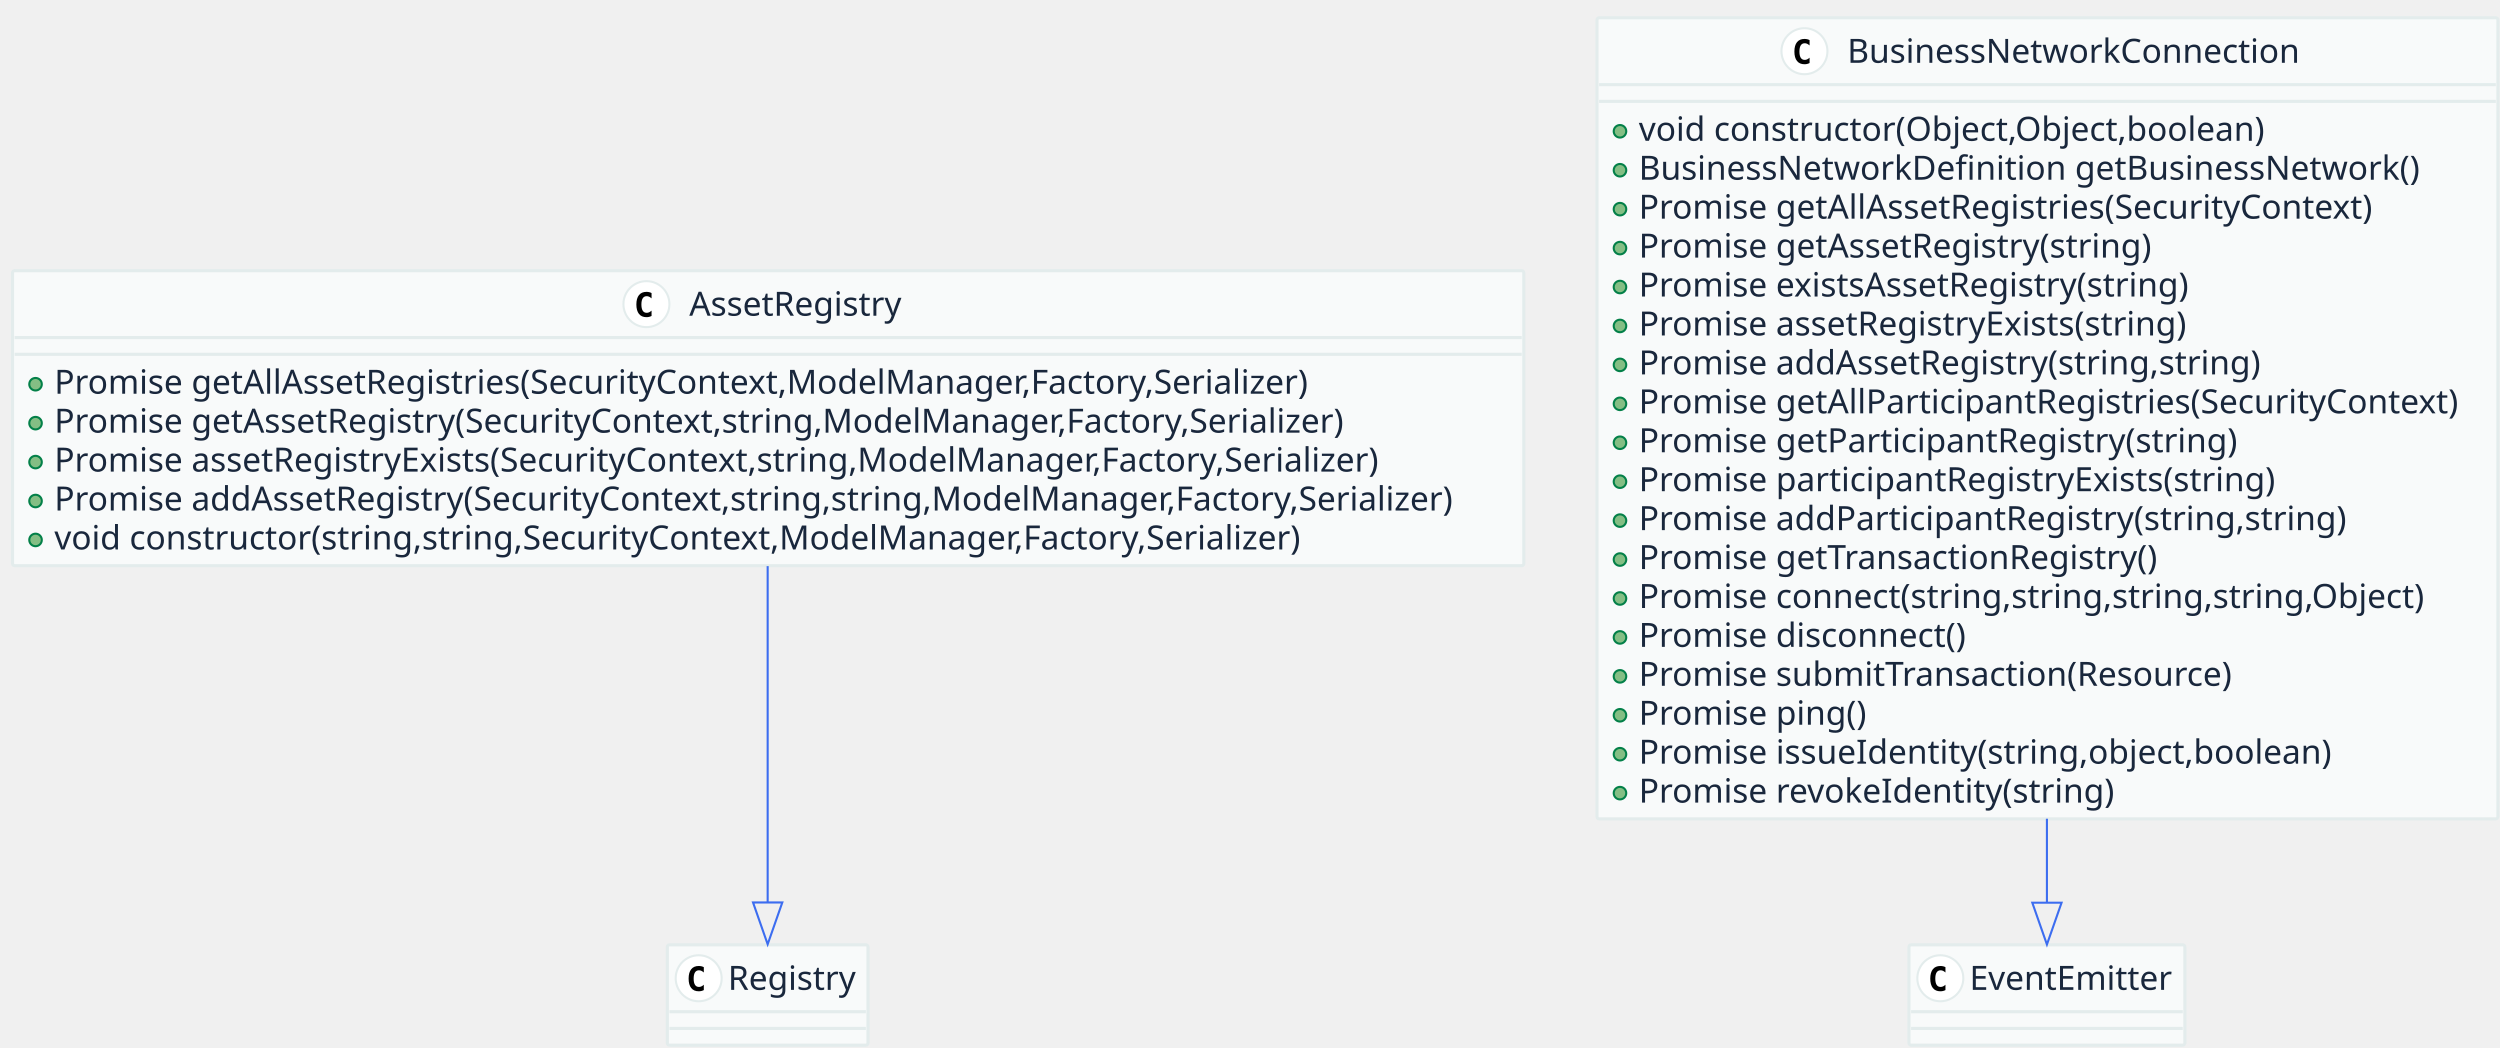
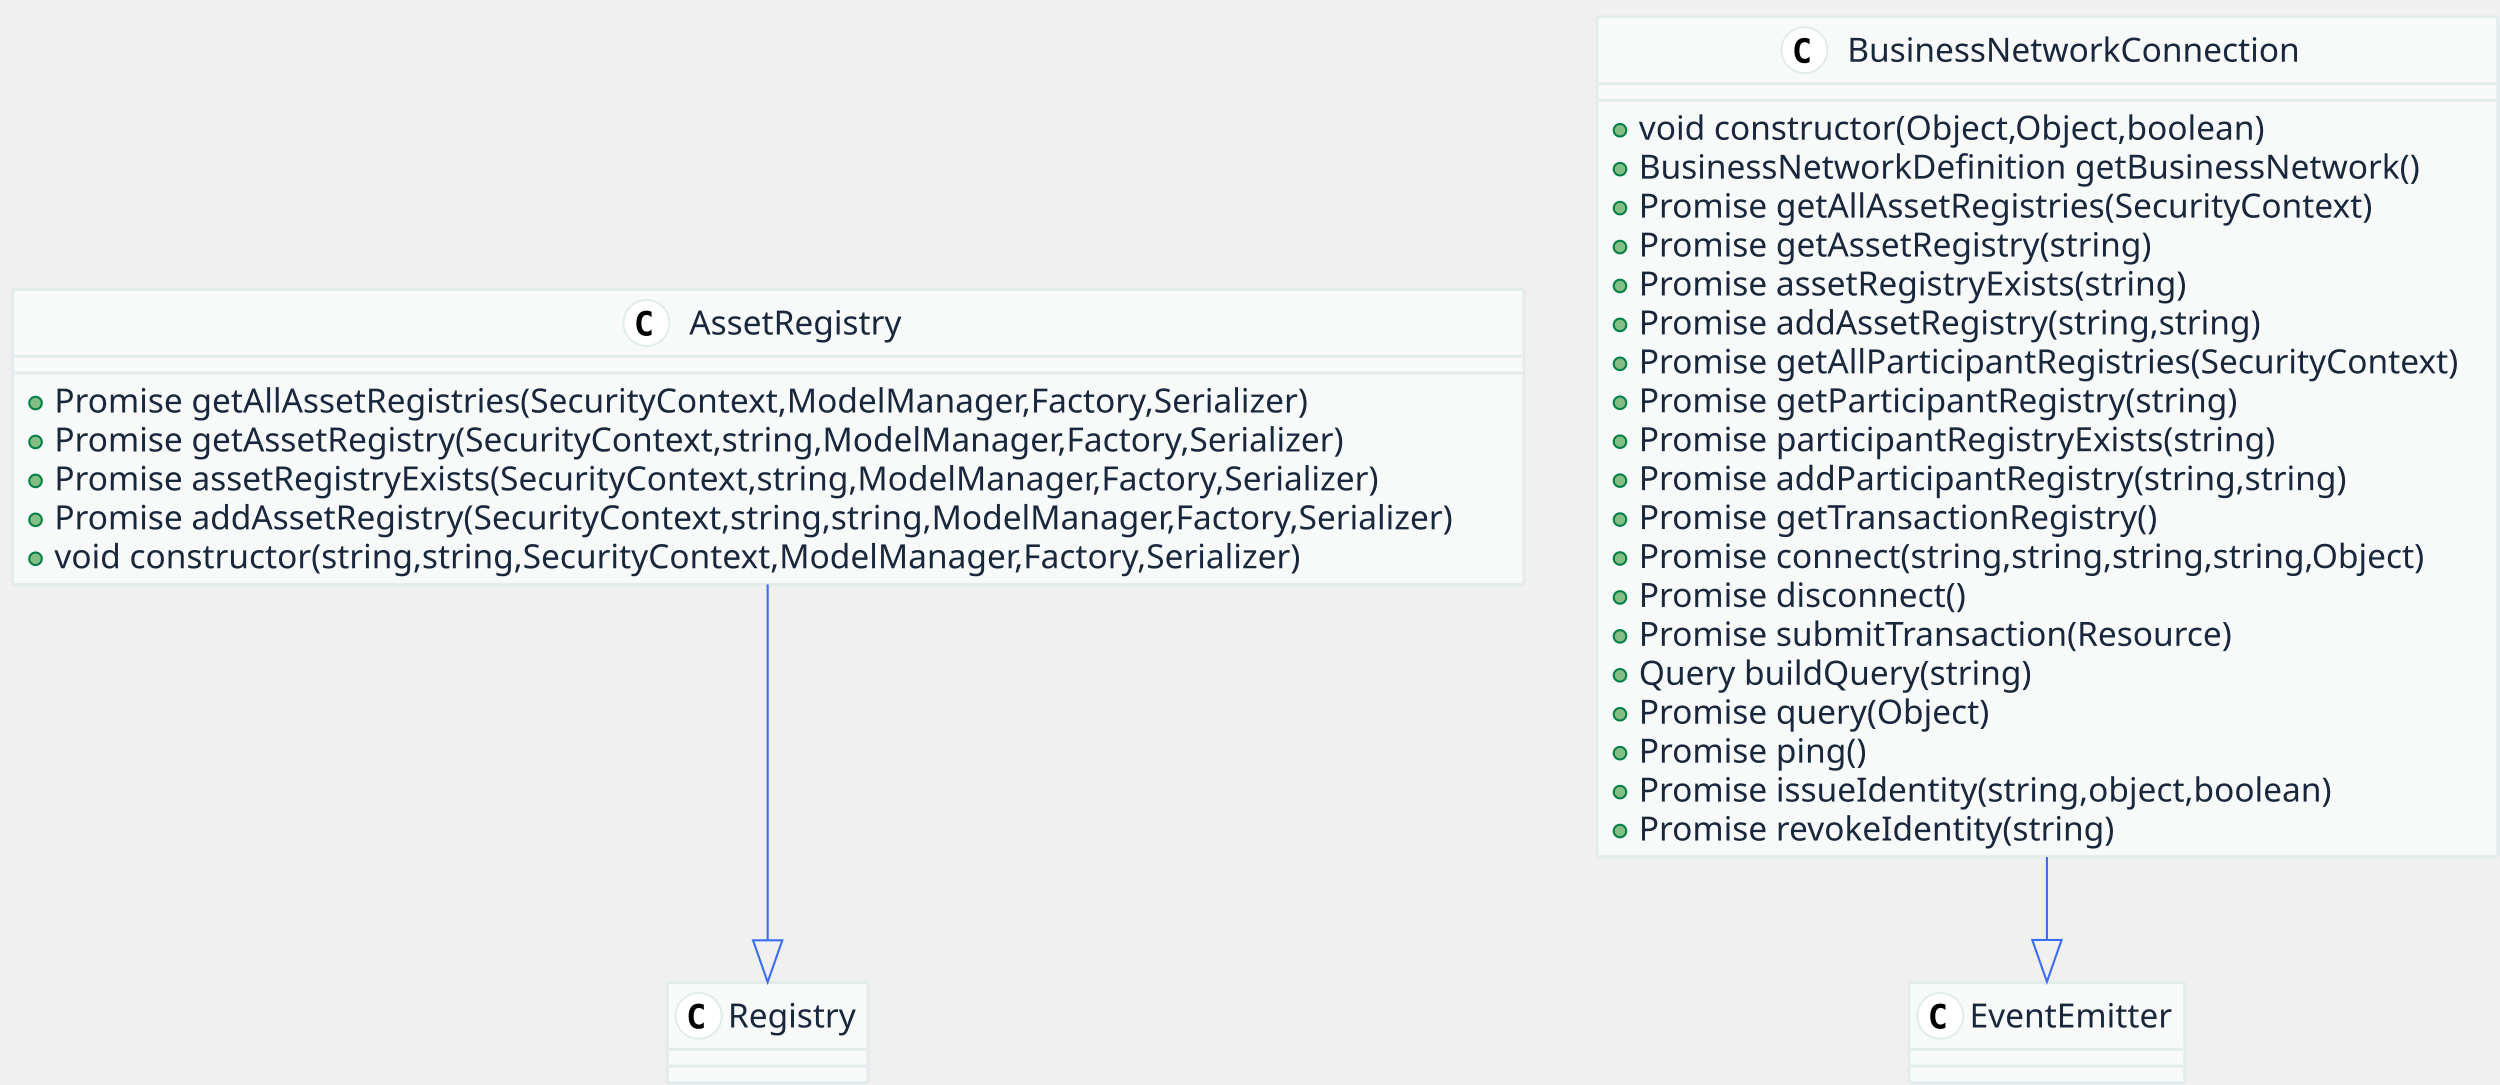
- <svg xmlns="http://www.w3.org/2000/svg" contentScriptType="application/ecmascript" contentStyleType="text/css" height="501px" preserveAspectRatio="none" style="width:1196px;height:501px;" version="1.1" viewBox="0 0 1196 501" width="1196px" zoomAndPan="magnify">
+ <svg xmlns="http://www.w3.org/2000/svg" contentScriptType="application/ecmascript" contentStyleType="text/css" height="519px" preserveAspectRatio="none" style="width:1196px;height:519px;" version="1.1" viewBox="0 0 1196 519" width="1196px" zoomAndPan="magnify">
  <defs />
  <g>
-     <rect fill="#F8FAFA" height="141.125" rx="1" ry="1" style="stroke: #E3ECEC; stroke-width: 1.5;" width="723" x="6" y="129.5" />
-     <ellipse cx="309.25" cy="145.5" fill="#FFFFFF" rx="11" ry="11" style="stroke: #E3ECEC; stroke-width: 1.0;" />
-     <path d="M311.703,151.156 Q311.156,151.438 310.555,151.586 Q309.953,151.734 309.281,151.734 Q306.922,151.734 305.68,150.172 Q304.438,148.609 304.438,145.672 Q304.438,142.734 305.68,141.18 Q306.922,139.625 309.281,139.625 Q309.953,139.625 310.562,139.766 Q311.172,139.906 311.703,140.188 L311.703,142.75 Q311.109,142.203 310.547,141.945 Q309.984,141.688 309.391,141.688 Q308.125,141.688 307.484,142.695 Q306.844,143.703 306.844,145.672 Q306.844,147.641 307.484,148.648 Q308.125,149.656 309.391,149.656 Q309.984,149.656 310.547,149.398 Q311.109,149.141 311.703,148.594 L311.703,151.156 Z " />
-     <text fill="#19273C" font-family="sans-serif" font-size="16" lengthAdjust="spacingAndGlyphs" textLength="108" x="329.75" y="151.039">AssetRegistry</text>
-     <line style="stroke: #E3ECEC; stroke-width: 1.5;" x1="7" x2="728" y1="161.5" y2="161.5" />
-     <line style="stroke: #E3ECEC; stroke-width: 1.5;" x1="7" x2="728" y1="169.5" y2="169.5" />
-     <ellipse cx="17" cy="183.812" fill="#84BE84" rx="3" ry="3" style="stroke: #038048; stroke-width: 1.0;" />
-     <text fill="#19273C" font-family="sans-serif" font-size="16" lengthAdjust="spacingAndGlyphs" textLength="622" x="26" y="188.352">Promise getAllAssetRegistries(SecurityContext,ModelManager,Factory,Serializer)</text>
-     <ellipse cx="17" cy="202.438" fill="#84BE84" rx="3" ry="3" style="stroke: #038048; stroke-width: 1.0;" />
-     <text fill="#19273C" font-family="sans-serif" font-size="16" lengthAdjust="spacingAndGlyphs" textLength="643" x="26" y="206.977">Promise getAssetRegistry(SecurityContext,string,ModelManager,Factory,Serializer)</text>
-     <ellipse cx="17" cy="221.062" fill="#84BE84" rx="3" ry="3" style="stroke: #038048; stroke-width: 1.0;" />
-     <text fill="#19273C" font-family="sans-serif" font-size="16" lengthAdjust="spacingAndGlyphs" textLength="663" x="26" y="225.602">Promise assetRegistryExists(SecurityContext,string,ModelManager,Factory,Serializer)</text>
-     <ellipse cx="17" cy="239.688" fill="#84BE84" rx="3" ry="3" style="stroke: #038048; stroke-width: 1.0;" />
-     <text fill="#19273C" font-family="sans-serif" font-size="16" lengthAdjust="spacingAndGlyphs" textLength="697" x="26" y="244.227">Promise addAssetRegistry(SecurityContext,string,string,ModelManager,Factory,Serializer)</text>
-     <ellipse cx="17" cy="258.312" fill="#84BE84" rx="3" ry="3" style="stroke: #038048; stroke-width: 1.0;" />
-     <text fill="#19273C" font-family="sans-serif" font-size="16" lengthAdjust="spacingAndGlyphs" textLength="622" x="26" y="262.852">void constructor(string,string,SecurityContext,ModelManager,Factory,Serializer)</text>
-     <rect fill="#F8FAFA" height="48" rx="1" ry="1" style="stroke: #E3ECEC; stroke-width: 1.5;" width="96" x="319.25" y="452" />
-     <ellipse cx="334.25" cy="468" fill="#FFFFFF" rx="11" ry="11" style="stroke: #E3ECEC; stroke-width: 1.0;" />
-     <path d="M336.703,473.656 Q336.156,473.938 335.555,474.086 Q334.953,474.234 334.281,474.234 Q331.922,474.234 330.68,472.672 Q329.438,471.109 329.438,468.172 Q329.438,465.234 330.68,463.68 Q331.922,462.125 334.281,462.125 Q334.953,462.125 335.562,462.266 Q336.172,462.406 336.703,462.688 L336.703,465.25 Q336.109,464.703 335.547,464.445 Q334.984,464.188 334.391,464.188 Q333.125,464.188 332.484,465.195 Q331.844,466.203 331.844,468.172 Q331.844,470.141 332.484,471.148 Q333.125,472.156 334.391,472.156 Q334.984,472.156 335.547,471.898 Q336.109,471.641 336.703,471.094 L336.703,473.656 Z " />
-     <text fill="#19273C" font-family="sans-serif" font-size="16" lengthAdjust="spacingAndGlyphs" textLength="64" x="348.25" y="473.539">Registry</text>
-     <line style="stroke: #E3ECEC; stroke-width: 1.5;" x1="320.25" x2="414.25" y1="484" y2="484" />
-     <line style="stroke: #E3ECEC; stroke-width: 1.5;" x1="320.25" x2="414.25" y1="492" y2="492" />
-     <rect fill="#F8FAFA" height="383.25" rx="1" ry="1" style="stroke: #E3ECEC; stroke-width: 1.5;" width="431" x="764" y="8.5" />
-     <ellipse cx="863.25" cy="24.5" fill="#FFFFFF" rx="11" ry="11" style="stroke: #E3ECEC; stroke-width: 1.0;" />
-     <path d="M865.703,30.156 Q865.156,30.438 864.555,30.586 Q863.953,30.734 863.281,30.734 Q860.922,30.734 859.68,29.172 Q858.438,27.609 858.438,24.672 Q858.438,21.734 859.68,20.18 Q860.922,18.625 863.281,18.625 Q863.953,18.625 864.562,18.766 Q865.172,18.906 865.703,19.188 L865.703,21.75 Q865.109,21.203 864.547,20.945 Q863.984,20.688 863.391,20.688 Q862.125,20.688 861.484,21.695 Q860.844,22.703 860.844,24.672 Q860.844,26.641 861.484,27.648 Q862.125,28.656 863.391,28.656 Q863.984,28.656 864.547,28.398 Q865.109,28.141 865.703,27.594 L865.703,30.156 Z " />
-     <text fill="#19273C" font-family="sans-serif" font-size="16" lengthAdjust="spacingAndGlyphs" textLength="224" x="883.75" y="30.039">BusinessNetworkConnection</text>
-     <line style="stroke: #E3ECEC; stroke-width: 1.5;" x1="765" x2="1194" y1="40.5" y2="40.5" />
-     <line style="stroke: #E3ECEC; stroke-width: 1.5;" x1="765" x2="1194" y1="48.5" y2="48.5" />
-     <ellipse cx="775" cy="62.812" fill="#84BE84" rx="3" ry="3" style="stroke: #038048; stroke-width: 1.0;" />
-     <text fill="#19273C" font-family="sans-serif" font-size="16" lengthAdjust="spacingAndGlyphs" textLength="313" x="784" y="67.352">void constructor(Object,Object,boolean)</text>
-     <ellipse cx="775" cy="81.438" fill="#84BE84" rx="3" ry="3" style="stroke: #038048; stroke-width: 1.0;" />
-     <text fill="#19273C" font-family="sans-serif" font-size="16" lengthAdjust="spacingAndGlyphs" textLength="386" x="784" y="85.977">BusinessNetworkDefinition getBusinessNetwork()</text>
-     <ellipse cx="775" cy="100.062" fill="#84BE84" rx="3" ry="3" style="stroke: #038048; stroke-width: 1.0;" />
-     <text fill="#19273C" font-family="sans-serif" font-size="16" lengthAdjust="spacingAndGlyphs" textLength="367" x="784" y="104.602">Promise getAllAssetRegistries(SecurityContext)</text>
-     <ellipse cx="775" cy="118.688" fill="#84BE84" rx="3" ry="3" style="stroke: #038048; stroke-width: 1.0;" />
-     <text fill="#19273C" font-family="sans-serif" font-size="16" lengthAdjust="spacingAndGlyphs" textLength="258" x="784" y="123.227">Promise getAssetRegistry(string)</text>
-     <ellipse cx="775" cy="137.312" fill="#84BE84" rx="3" ry="3" style="stroke: #038048; stroke-width: 1.0;" />
-     <text fill="#19273C" font-family="sans-serif" font-size="16" lengthAdjust="spacingAndGlyphs" textLength="279" x="784" y="141.852">Promise existsAssetRegistry(string)</text>
-     <ellipse cx="775" cy="155.938" fill="#84BE84" rx="3" ry="3" style="stroke: #038048; stroke-width: 1.0;" />
-     <text fill="#19273C" font-family="sans-serif" font-size="16" lengthAdjust="spacingAndGlyphs" textLength="278" x="784" y="160.477">Promise assetRegistryExists(string)</text>
-     <ellipse cx="775" cy="174.562" fill="#84BE84" rx="3" ry="3" style="stroke: #038048; stroke-width: 1.0;" />
-     <text fill="#19273C" font-family="sans-serif" font-size="16" lengthAdjust="spacingAndGlyphs" textLength="312" x="784" y="179.102">Promise addAssetRegistry(string,string)</text>
-     <ellipse cx="775" cy="193.188" fill="#84BE84" rx="3" ry="3" style="stroke: #038048; stroke-width: 1.0;" />
-     <text fill="#19273C" font-family="sans-serif" font-size="16" lengthAdjust="spacingAndGlyphs" textLength="405" x="784" y="197.727">Promise getAllParticipantRegistries(SecurityContext)</text>
-     <ellipse cx="775" cy="211.812" fill="#84BE84" rx="3" ry="3" style="stroke: #038048; stroke-width: 1.0;" />
-     <text fill="#19273C" font-family="sans-serif" font-size="16" lengthAdjust="spacingAndGlyphs" textLength="296" x="784" y="216.352">Promise getParticipantRegistry(string)</text>
-     <ellipse cx="775" cy="230.438" fill="#84BE84" rx="3" ry="3" style="stroke: #038048; stroke-width: 1.0;" />
-     <text fill="#19273C" font-family="sans-serif" font-size="16" lengthAdjust="spacingAndGlyphs" textLength="318" x="784" y="234.977">Promise participantRegistryExists(string)</text>
-     <ellipse cx="775" cy="249.062" fill="#84BE84" rx="3" ry="3" style="stroke: #038048; stroke-width: 1.0;" />
-     <text fill="#19273C" font-family="sans-serif" font-size="16" lengthAdjust="spacingAndGlyphs" textLength="350" x="784" y="253.602">Promise addParticipantRegistry(string,string)</text>
-     <ellipse cx="775" cy="267.688" fill="#84BE84" rx="3" ry="3" style="stroke: #038048; stroke-width: 1.0;" />
-     <text fill="#19273C" font-family="sans-serif" font-size="16" lengthAdjust="spacingAndGlyphs" textLength="260" x="784" y="272.227">Promise getTransactionRegistry()</text>
-     <ellipse cx="775" cy="286.312" fill="#84BE84" rx="3" ry="3" style="stroke: #038048; stroke-width: 1.0;" />
-     <text fill="#19273C" font-family="sans-serif" font-size="16" lengthAdjust="spacingAndGlyphs" textLength="393" x="784" y="290.852">Promise connect(string,string,string,string,Object)</text>
-     <ellipse cx="775" cy="304.938" fill="#84BE84" rx="3" ry="3" style="stroke: #038048; stroke-width: 1.0;" />
-     <text fill="#19273C" font-family="sans-serif" font-size="16" lengthAdjust="spacingAndGlyphs" textLength="165" x="784" y="309.477">Promise disconnect()</text>
-     <ellipse cx="775" cy="323.562" fill="#84BE84" rx="3" ry="3" style="stroke: #038048; stroke-width: 1.0;" />
-     <text fill="#19273C" font-family="sans-serif" font-size="16" lengthAdjust="spacingAndGlyphs" textLength="298" x="784" y="328.102">Promise submitTransaction(Resource)</text>
-     <ellipse cx="775" cy="342.188" fill="#84BE84" rx="3" ry="3" style="stroke: #038048; stroke-width: 1.0;" />
-     <text fill="#19273C" font-family="sans-serif" font-size="16" lengthAdjust="spacingAndGlyphs" textLength="113" x="784" y="346.727">Promise ping()</text>
-     <ellipse cx="775" cy="360.812" fill="#84BE84" rx="3" ry="3" style="stroke: #038048; stroke-width: 1.0;" />
-     <text fill="#19273C" font-family="sans-serif" font-size="16" lengthAdjust="spacingAndGlyphs" textLength="341" x="784" y="365.352">Promise issueIdentity(string,object,boolean)</text>
-     <ellipse cx="775" cy="379.438" fill="#84BE84" rx="3" ry="3" style="stroke: #038048; stroke-width: 1.0;" />
-     <text fill="#19273C" font-family="sans-serif" font-size="16" lengthAdjust="spacingAndGlyphs" textLength="236" x="784" y="383.977">Promise revokeIdentity(string)</text>
-     <rect fill="#F8FAFA" height="48" rx="1" ry="1" style="stroke: #E3ECEC; stroke-width: 1.5;" width="132" x="913.25" y="452" />
-     <ellipse cx="928.25" cy="468" fill="#FFFFFF" rx="11" ry="11" style="stroke: #E3ECEC; stroke-width: 1.0;" />
-     <path d="M930.703,473.656 Q930.156,473.938 929.555,474.086 Q928.953,474.234 928.281,474.234 Q925.922,474.234 924.68,472.672 Q923.438,471.109 923.438,468.172 Q923.438,465.234 924.68,463.68 Q925.922,462.125 928.281,462.125 Q928.953,462.125 929.562,462.266 Q930.172,462.406 930.703,462.688 L930.703,465.25 Q930.109,464.703 929.547,464.445 Q928.984,464.188 928.391,464.188 Q927.125,464.188 926.484,465.195 Q925.844,466.203 925.844,468.172 Q925.844,470.141 926.484,471.148 Q927.125,472.156 928.391,472.156 Q928.984,472.156 929.547,471.898 Q930.109,471.641 930.703,471.094 L930.703,473.656 Z " />
-     <text fill="#19273C" font-family="sans-serif" font-size="16" lengthAdjust="spacingAndGlyphs" textLength="100" x="942.25" y="473.539">EventEmitter</text>
-     <line style="stroke: #E3ECEC; stroke-width: 1.5;" x1="914.25" x2="1044.25" y1="484" y2="484" />
-     <line style="stroke: #E3ECEC; stroke-width: 1.5;" x1="914.25" x2="1044.25" y1="492" y2="492" />
-     <path d="M367.25,270.851 C367.25,321.483 367.25,388.371 367.25,431.542 " fill="none" style="stroke: #3C6DF0; stroke-width: 1.0;" />
-     <polygon fill="none" points="374.25,431.743,367.25,451.743,360.25,431.743,374.25,431.743" style="stroke: #3C6DF0; stroke-width: 1.0;" />
-     <path d="M979.25,391.675 C979.25,406.2 979.25,419.768 979.25,431.564 " fill="none" style="stroke: #3C6DF0; stroke-width: 1.0;" />
-     <polygon fill="none" points="986.25,431.85,979.25,451.85,972.25,431.85,986.25,431.85" style="stroke: #3C6DF0; stroke-width: 1.0;" />
+     <rect fill="#F8FAFA" height="141.125" rx="1" ry="1" style="stroke: #E3ECEC; stroke-width: 1.5;" width="723" x="6" y="138.5" />
+     <ellipse cx="309.25" cy="154.5" fill="#FFFFFF" rx="11" ry="11" style="stroke: #E3ECEC; stroke-width: 1.0;" />
+     <path d="M311.703,160.156 Q311.156,160.438 310.555,160.586 Q309.953,160.734 309.281,160.734 Q306.922,160.734 305.68,159.172 Q304.438,157.609 304.438,154.672 Q304.438,151.734 305.68,150.18 Q306.922,148.625 309.281,148.625 Q309.953,148.625 310.562,148.766 Q311.172,148.906 311.703,149.188 L311.703,151.75 Q311.109,151.203 310.547,150.945 Q309.984,150.688 309.391,150.688 Q308.125,150.688 307.484,151.695 Q306.844,152.703 306.844,154.672 Q306.844,156.641 307.484,157.648 Q308.125,158.656 309.391,158.656 Q309.984,158.656 310.547,158.398 Q311.109,158.141 311.703,157.594 L311.703,160.156 Z " />
+     <text fill="#19273C" font-family="sans-serif" font-size="16" lengthAdjust="spacingAndGlyphs" textLength="108" x="329.75" y="160.039">AssetRegistry</text>
+     <line style="stroke: #E3ECEC; stroke-width: 1.5;" x1="7" x2="728" y1="170.5" y2="170.5" />
+     <line style="stroke: #E3ECEC; stroke-width: 1.5;" x1="7" x2="728" y1="178.5" y2="178.5" />
+     <ellipse cx="17" cy="192.812" fill="#84BE84" rx="3" ry="3" style="stroke: #038048; stroke-width: 1.0;" />
+     <text fill="#19273C" font-family="sans-serif" font-size="16" lengthAdjust="spacingAndGlyphs" textLength="622" x="26" y="197.352">Promise getAllAssetRegistries(SecurityContext,ModelManager,Factory,Serializer)</text>
+     <ellipse cx="17" cy="211.438" fill="#84BE84" rx="3" ry="3" style="stroke: #038048; stroke-width: 1.0;" />
+     <text fill="#19273C" font-family="sans-serif" font-size="16" lengthAdjust="spacingAndGlyphs" textLength="643" x="26" y="215.977">Promise getAssetRegistry(SecurityContext,string,ModelManager,Factory,Serializer)</text>
+     <ellipse cx="17" cy="230.062" fill="#84BE84" rx="3" ry="3" style="stroke: #038048; stroke-width: 1.0;" />
+     <text fill="#19273C" font-family="sans-serif" font-size="16" lengthAdjust="spacingAndGlyphs" textLength="663" x="26" y="234.602">Promise assetRegistryExists(SecurityContext,string,ModelManager,Factory,Serializer)</text>
+     <ellipse cx="17" cy="248.688" fill="#84BE84" rx="3" ry="3" style="stroke: #038048; stroke-width: 1.0;" />
+     <text fill="#19273C" font-family="sans-serif" font-size="16" lengthAdjust="spacingAndGlyphs" textLength="697" x="26" y="253.227">Promise addAssetRegistry(SecurityContext,string,string,ModelManager,Factory,Serializer)</text>
+     <ellipse cx="17" cy="267.312" fill="#84BE84" rx="3" ry="3" style="stroke: #038048; stroke-width: 1.0;" />
+     <text fill="#19273C" font-family="sans-serif" font-size="16" lengthAdjust="spacingAndGlyphs" textLength="622" x="26" y="271.852">void constructor(string,string,SecurityContext,ModelManager,Factory,Serializer)</text>
+     <rect fill="#F8FAFA" height="48" rx="1" ry="1" style="stroke: #E3ECEC; stroke-width: 1.5;" width="96" x="319.25" y="470" />
+     <ellipse cx="334.25" cy="486" fill="#FFFFFF" rx="11" ry="11" style="stroke: #E3ECEC; stroke-width: 1.0;" />
+     <path d="M336.703,491.656 Q336.156,491.938 335.555,492.086 Q334.953,492.234 334.281,492.234 Q331.922,492.234 330.68,490.672 Q329.438,489.109 329.438,486.172 Q329.438,483.234 330.68,481.68 Q331.922,480.125 334.281,480.125 Q334.953,480.125 335.562,480.266 Q336.172,480.406 336.703,480.688 L336.703,483.25 Q336.109,482.703 335.547,482.445 Q334.984,482.188 334.391,482.188 Q333.125,482.188 332.484,483.195 Q331.844,484.203 331.844,486.172 Q331.844,488.141 332.484,489.148 Q333.125,490.156 334.391,490.156 Q334.984,490.156 335.547,489.898 Q336.109,489.641 336.703,489.094 L336.703,491.656 Z " />
+     <text fill="#19273C" font-family="sans-serif" font-size="16" lengthAdjust="spacingAndGlyphs" textLength="64" x="348.25" y="491.539">Registry</text>
+     <line style="stroke: #E3ECEC; stroke-width: 1.5;" x1="320.25" x2="414.25" y1="502" y2="502" />
+     <line style="stroke: #E3ECEC; stroke-width: 1.5;" x1="320.25" x2="414.25" y1="510" y2="510" />
+     <rect fill="#F8FAFA" height="401.875" rx="1" ry="1" style="stroke: #E3ECEC; stroke-width: 1.5;" width="431" x="764" y="8" />
+     <ellipse cx="863.25" cy="24" fill="#FFFFFF" rx="11" ry="11" style="stroke: #E3ECEC; stroke-width: 1.0;" />
+     <path d="M865.703,29.656 Q865.156,29.938 864.555,30.086 Q863.953,30.234 863.281,30.234 Q860.922,30.234 859.68,28.672 Q858.438,27.109 858.438,24.172 Q858.438,21.234 859.68,19.68 Q860.922,18.125 863.281,18.125 Q863.953,18.125 864.562,18.266 Q865.172,18.406 865.703,18.688 L865.703,21.25 Q865.109,20.703 864.547,20.445 Q863.984,20.188 863.391,20.188 Q862.125,20.188 861.484,21.195 Q860.844,22.203 860.844,24.172 Q860.844,26.141 861.484,27.148 Q862.125,28.156 863.391,28.156 Q863.984,28.156 864.547,27.898 Q865.109,27.641 865.703,27.094 L865.703,29.656 Z " />
+     <text fill="#19273C" font-family="sans-serif" font-size="16" lengthAdjust="spacingAndGlyphs" textLength="224" x="883.75" y="29.539">BusinessNetworkConnection</text>
+     <line style="stroke: #E3ECEC; stroke-width: 1.5;" x1="765" x2="1194" y1="40" y2="40" />
+     <line style="stroke: #E3ECEC; stroke-width: 1.5;" x1="765" x2="1194" y1="48" y2="48" />
+     <ellipse cx="775" cy="62.312" fill="#84BE84" rx="3" ry="3" style="stroke: #038048; stroke-width: 1.0;" />
+     <text fill="#19273C" font-family="sans-serif" font-size="16" lengthAdjust="spacingAndGlyphs" textLength="313" x="784" y="66.852">void constructor(Object,Object,boolean)</text>
+     <ellipse cx="775" cy="80.938" fill="#84BE84" rx="3" ry="3" style="stroke: #038048; stroke-width: 1.0;" />
+     <text fill="#19273C" font-family="sans-serif" font-size="16" lengthAdjust="spacingAndGlyphs" textLength="386" x="784" y="85.477">BusinessNetworkDefinition getBusinessNetwork()</text>
+     <ellipse cx="775" cy="99.562" fill="#84BE84" rx="3" ry="3" style="stroke: #038048; stroke-width: 1.0;" />
+     <text fill="#19273C" font-family="sans-serif" font-size="16" lengthAdjust="spacingAndGlyphs" textLength="367" x="784" y="104.102">Promise getAllAssetRegistries(SecurityContext)</text>
+     <ellipse cx="775" cy="118.188" fill="#84BE84" rx="3" ry="3" style="stroke: #038048; stroke-width: 1.0;" />
+     <text fill="#19273C" font-family="sans-serif" font-size="16" lengthAdjust="spacingAndGlyphs" textLength="258" x="784" y="122.727">Promise getAssetRegistry(string)</text>
+     <ellipse cx="775" cy="136.812" fill="#84BE84" rx="3" ry="3" style="stroke: #038048; stroke-width: 1.0;" />
+     <text fill="#19273C" font-family="sans-serif" font-size="16" lengthAdjust="spacingAndGlyphs" textLength="278" x="784" y="141.352">Promise assetRegistryExists(string)</text>
+     <ellipse cx="775" cy="155.438" fill="#84BE84" rx="3" ry="3" style="stroke: #038048; stroke-width: 1.0;" />
+     <text fill="#19273C" font-family="sans-serif" font-size="16" lengthAdjust="spacingAndGlyphs" textLength="312" x="784" y="159.977">Promise addAssetRegistry(string,string)</text>
+     <ellipse cx="775" cy="174.062" fill="#84BE84" rx="3" ry="3" style="stroke: #038048; stroke-width: 1.0;" />
+     <text fill="#19273C" font-family="sans-serif" font-size="16" lengthAdjust="spacingAndGlyphs" textLength="405" x="784" y="178.602">Promise getAllParticipantRegistries(SecurityContext)</text>
+     <ellipse cx="775" cy="192.688" fill="#84BE84" rx="3" ry="3" style="stroke: #038048; stroke-width: 1.0;" />
+     <text fill="#19273C" font-family="sans-serif" font-size="16" lengthAdjust="spacingAndGlyphs" textLength="296" x="784" y="197.227">Promise getParticipantRegistry(string)</text>
+     <ellipse cx="775" cy="211.312" fill="#84BE84" rx="3" ry="3" style="stroke: #038048; stroke-width: 1.0;" />
+     <text fill="#19273C" font-family="sans-serif" font-size="16" lengthAdjust="spacingAndGlyphs" textLength="318" x="784" y="215.852">Promise participantRegistryExists(string)</text>
+     <ellipse cx="775" cy="229.938" fill="#84BE84" rx="3" ry="3" style="stroke: #038048; stroke-width: 1.0;" />
+     <text fill="#19273C" font-family="sans-serif" font-size="16" lengthAdjust="spacingAndGlyphs" textLength="350" x="784" y="234.477">Promise addParticipantRegistry(string,string)</text>
+     <ellipse cx="775" cy="248.562" fill="#84BE84" rx="3" ry="3" style="stroke: #038048; stroke-width: 1.0;" />
+     <text fill="#19273C" font-family="sans-serif" font-size="16" lengthAdjust="spacingAndGlyphs" textLength="260" x="784" y="253.102">Promise getTransactionRegistry()</text>
+     <ellipse cx="775" cy="267.188" fill="#84BE84" rx="3" ry="3" style="stroke: #038048; stroke-width: 1.0;" />
+     <text fill="#19273C" font-family="sans-serif" font-size="16" lengthAdjust="spacingAndGlyphs" textLength="393" x="784" y="271.727">Promise connect(string,string,string,string,Object)</text>
+     <ellipse cx="775" cy="285.812" fill="#84BE84" rx="3" ry="3" style="stroke: #038048; stroke-width: 1.0;" />
+     <text fill="#19273C" font-family="sans-serif" font-size="16" lengthAdjust="spacingAndGlyphs" textLength="165" x="784" y="290.352">Promise disconnect()</text>
+     <ellipse cx="775" cy="304.438" fill="#84BE84" rx="3" ry="3" style="stroke: #038048; stroke-width: 1.0;" />
+     <text fill="#19273C" font-family="sans-serif" font-size="16" lengthAdjust="spacingAndGlyphs" textLength="298" x="784" y="308.977">Promise submitTransaction(Resource)</text>
+     <ellipse cx="775" cy="323.062" fill="#84BE84" rx="3" ry="3" style="stroke: #038048; stroke-width: 1.0;" />
+     <text fill="#19273C" font-family="sans-serif" font-size="16" lengthAdjust="spacingAndGlyphs" textLength="194" x="784" y="327.602">Query buildQuery(string)</text>
+     <ellipse cx="775" cy="341.688" fill="#84BE84" rx="3" ry="3" style="stroke: #038048; stroke-width: 1.0;" />
+     <text fill="#19273C" font-family="sans-serif" font-size="16" lengthAdjust="spacingAndGlyphs" textLength="175" x="784" y="346.227">Promise query(Object)</text>
+     <ellipse cx="775" cy="360.312" fill="#84BE84" rx="3" ry="3" style="stroke: #038048; stroke-width: 1.0;" />
+     <text fill="#19273C" font-family="sans-serif" font-size="16" lengthAdjust="spacingAndGlyphs" textLength="113" x="784" y="364.852">Promise ping()</text>
+     <ellipse cx="775" cy="378.938" fill="#84BE84" rx="3" ry="3" style="stroke: #038048; stroke-width: 1.0;" />
+     <text fill="#19273C" font-family="sans-serif" font-size="16" lengthAdjust="spacingAndGlyphs" textLength="341" x="784" y="383.477">Promise issueIdentity(string,object,boolean)</text>
+     <ellipse cx="775" cy="397.562" fill="#84BE84" rx="3" ry="3" style="stroke: #038048; stroke-width: 1.0;" />
+     <text fill="#19273C" font-family="sans-serif" font-size="16" lengthAdjust="spacingAndGlyphs" textLength="236" x="784" y="402.102">Promise revokeIdentity(string)</text>
+     <rect fill="#F8FAFA" height="48" rx="1" ry="1" style="stroke: #E3ECEC; stroke-width: 1.5;" width="132" x="913.25" y="470" />
+     <ellipse cx="928.25" cy="486" fill="#FFFFFF" rx="11" ry="11" style="stroke: #E3ECEC; stroke-width: 1.0;" />
+     <path d="M930.703,491.656 Q930.156,491.938 929.555,492.086 Q928.953,492.234 928.281,492.234 Q925.922,492.234 924.68,490.672 Q923.438,489.109 923.438,486.172 Q923.438,483.234 924.68,481.68 Q925.922,480.125 928.281,480.125 Q928.953,480.125 929.562,480.266 Q930.172,480.406 930.703,480.688 L930.703,483.25 Q930.109,482.703 929.547,482.445 Q928.984,482.188 928.391,482.188 Q927.125,482.188 926.484,483.195 Q925.844,484.203 925.844,486.172 Q925.844,488.141 926.484,489.148 Q927.125,490.156 928.391,490.156 Q928.984,490.156 929.547,489.898 Q930.109,489.641 930.703,489.094 L930.703,491.656 Z " />
+     <text fill="#19273C" font-family="sans-serif" font-size="16" lengthAdjust="spacingAndGlyphs" textLength="100" x="942.25" y="491.539">EventEmitter</text>
+     <line style="stroke: #E3ECEC; stroke-width: 1.5;" x1="914.25" x2="1044.25" y1="502" y2="502" />
+     <line style="stroke: #E3ECEC; stroke-width: 1.5;" x1="914.25" x2="1044.25" y1="510" y2="510" />
+     <path d="M367.25,279.592 C367.25,332.775 367.25,404.417 367.25,449.662 " fill="none" style="stroke: #3C6DF0; stroke-width: 1.0;" />
+     <polygon fill="none" points="374.25,449.837,367.25,469.837,360.25,449.837,374.25,449.837" style="stroke: #3C6DF0; stroke-width: 1.0;" />
+     <path d="M979.25,410.003 C979.25,424.437 979.25,437.886 979.25,449.577 " fill="none" style="stroke: #3C6DF0; stroke-width: 1.0;" />
+     <polygon fill="none" points="986.25,449.689,979.25,469.689,972.25,449.689,986.25,449.689" style="stroke: #3C6DF0; stroke-width: 1.0;" />
  </g>
</svg>
